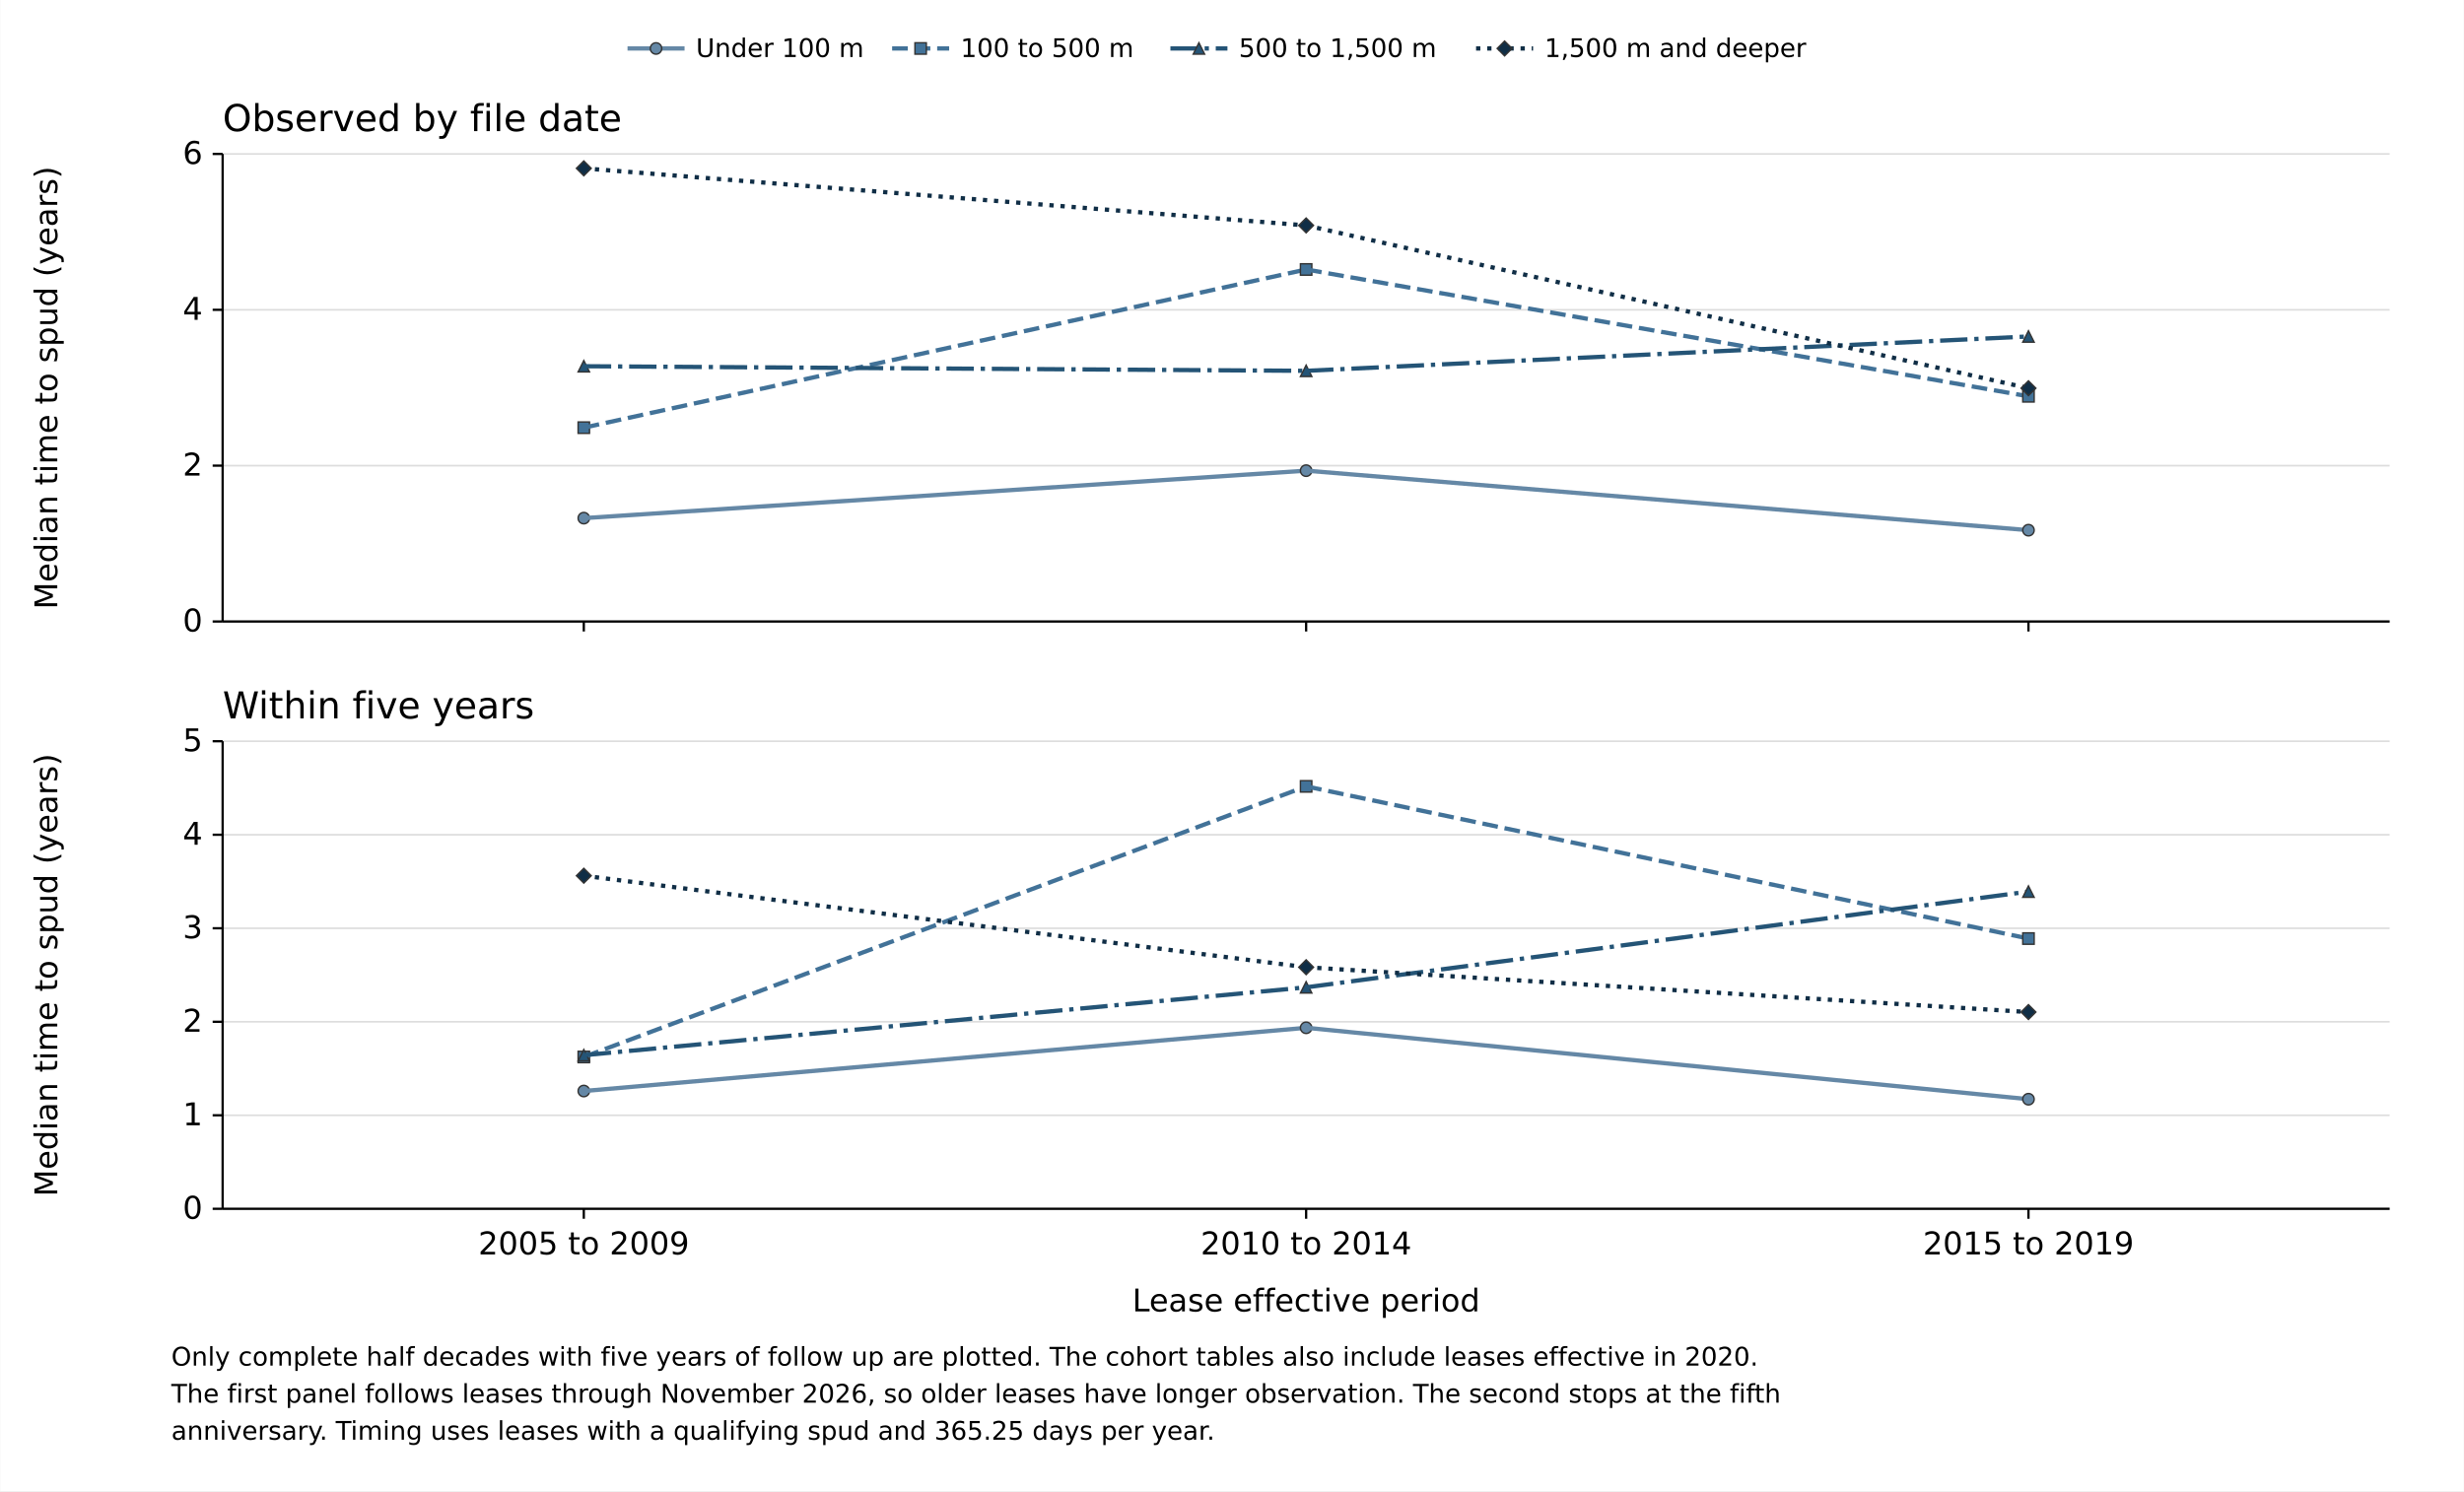
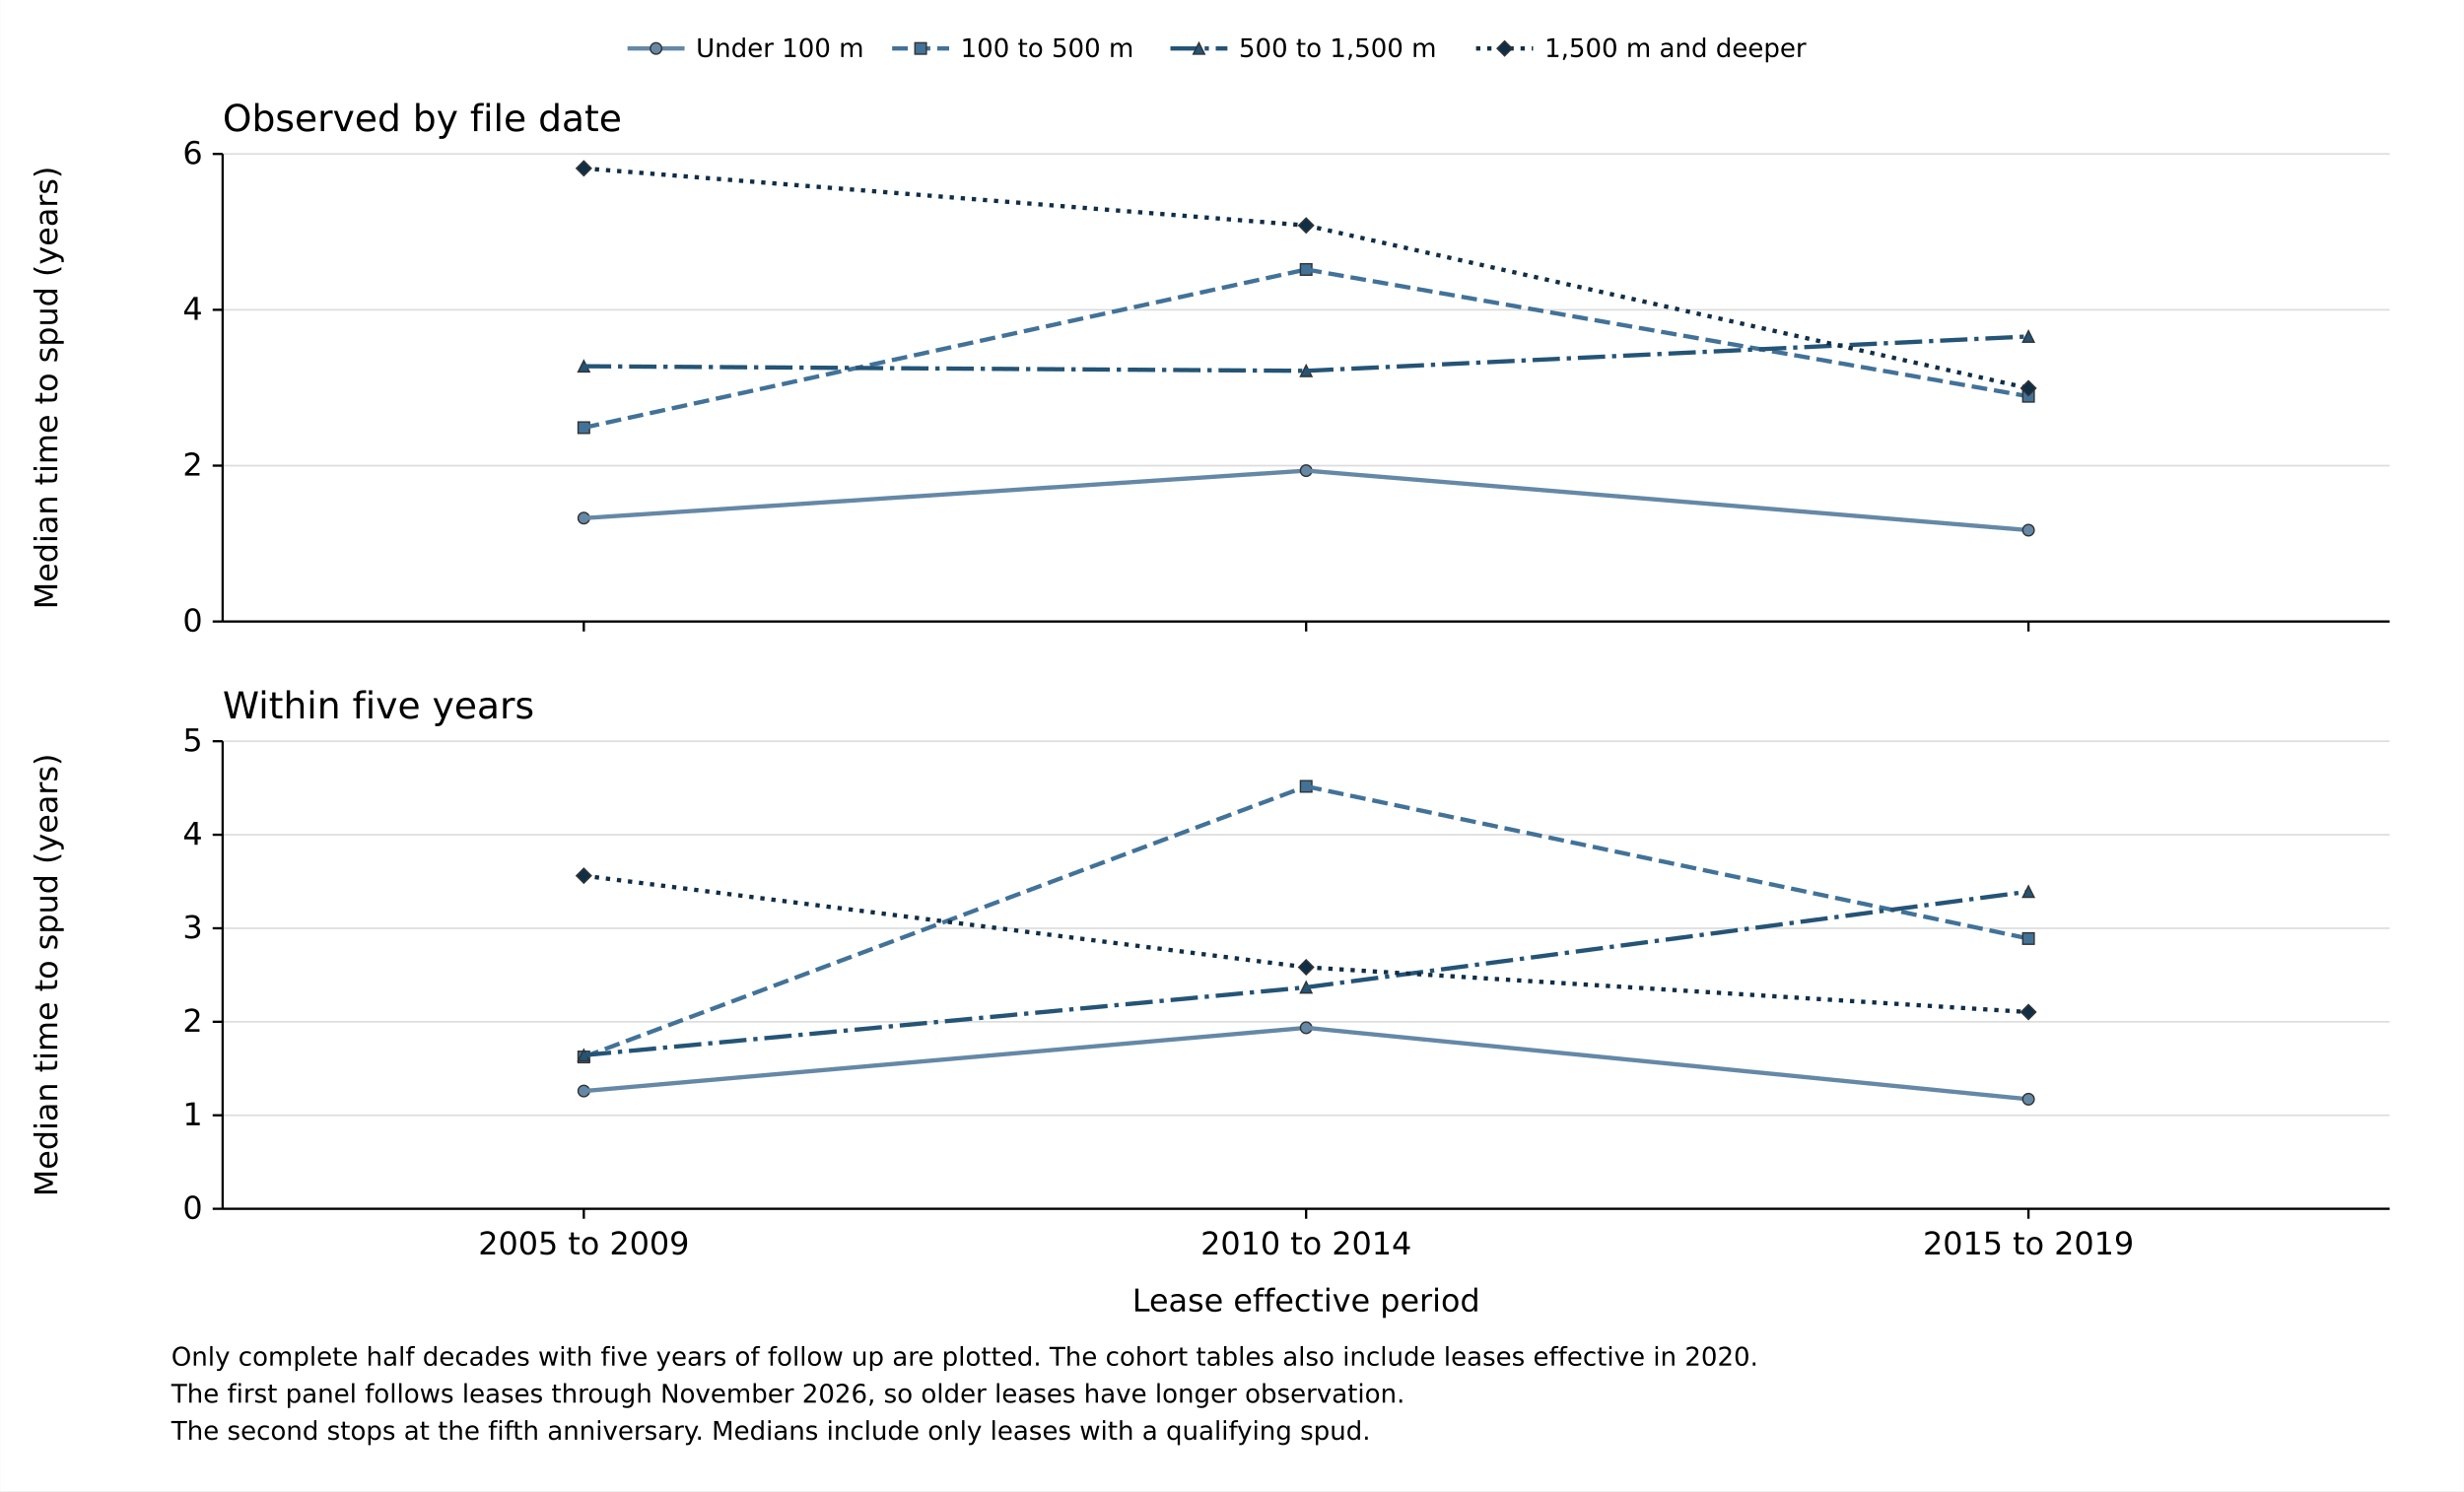
<svg xmlns="http://www.w3.org/2000/svg" viewBox="0 0 864 523" width="960" height="581" role="img" aria-label="Median time to spud (years) by water depth and period (Observed by file date, Within five years)" font-family="'DejaVu Sans','Segoe UI',Arial,sans-serif">
  <rect width="864" height="523" fill="white" />
  <line x1="220" y1="17" x2="240" y2="17" stroke="#6588a6" stroke-width="1.5" stroke-dasharray="none" />
  <circle cx="230" cy="17" r="2" stroke="#333333" stroke-width="0.5" fill="#6588a6" />
  <text x="244" y="20" font-size="9" text-anchor="start">Under 100 m</text>
  <line x1="312.8" y1="17" x2="332.8" y2="17" stroke="#427298" stroke-width="1.5" stroke-dasharray="5.5 2.4" />
  <rect x="320.8" y="15" width="4" height="4" stroke="#333333" stroke-width="0.5" fill="#427298" />
  <text x="336.8" y="20" font-size="9" text-anchor="start">100 to 500 m</text>
  <line x1="410.4" y1="17" x2="430.4" y2="17" stroke="#245476" stroke-width="1.5" stroke-dasharray="9.6 2.4 1.5 2.4" />
  <polygon points="420.40,15.00 422.40,19.00 418.40,19.00" stroke="#333333" stroke-width="0.5" fill="#245476" />
  <text x="434.4" y="20" font-size="9" text-anchor="start">500 to 1,500 m</text>
  <line x1="517.6" y1="17" x2="537.6" y2="17" stroke="#102e46" stroke-width="1.5" stroke-dasharray="1.5 2.4" />
  <polygon points="527.60,14.40 530.20,17.00 527.60,19.60 525.00,17.00" stroke="#333333" stroke-width="0.5" fill="#102e46" />
  <text x="541.6" y="20" font-size="9" text-anchor="start">1,500 m and deeper</text>
  <text x="78" y="46" font-size="13" text-anchor="start">Observed by file date</text>
  <line x1="78" y1="218.0" x2="838" y2="218.0" stroke="#dddddd" stroke-width="0.6" stroke-dasharray="none" />
  <line x1="74.5" y1="218.0" x2="78" y2="218.0" stroke="black" stroke-width="0.8" stroke-dasharray="none" />
  <text x="71" y="221.5" font-size="11" text-anchor="end">0</text>
  <line x1="78" y1="163.33" x2="838" y2="163.33" stroke="#dddddd" stroke-width="0.6" stroke-dasharray="none" />
  <line x1="74.5" y1="163.33" x2="78" y2="163.33" stroke="black" stroke-width="0.8" stroke-dasharray="none" />
  <text x="71" y="166.83" font-size="11" text-anchor="end">2</text>
  <line x1="78" y1="108.67" x2="838" y2="108.67" stroke="#dddddd" stroke-width="0.6" stroke-dasharray="none" />
  <line x1="74.5" y1="108.67" x2="78" y2="108.67" stroke="black" stroke-width="0.8" stroke-dasharray="none" />
  <text x="71" y="112.17" font-size="11" text-anchor="end">4</text>
  <line x1="78" y1="54.0" x2="838" y2="54.0" stroke="#dddddd" stroke-width="0.6" stroke-dasharray="none" />
  <line x1="74.5" y1="54.0" x2="78" y2="54.0" stroke="black" stroke-width="0.8" stroke-dasharray="none" />
  <text x="71" y="57.5" font-size="11" text-anchor="end">6</text>
  <line x1="78" y1="54" x2="78" y2="218" stroke="black" stroke-width="0.8" stroke-dasharray="none" />
  <line x1="78" y1="218" x2="838" y2="218" stroke="black" stroke-width="0.8" stroke-dasharray="none" />
  <text x="20" y="136.0" font-size="11" text-anchor="middle" transform="rotate(-90 20 136.0)">Median time to spud (years)</text>
  <circle cx="204.667" cy="181.74" r="2" stroke="#333333" stroke-width="0.5" fill="#6588a6" />
  <line x1="204.667" y1="181.74" x2="458.0" y2="165.09" stroke="#6588a6" stroke-width="1.5" stroke-dasharray="none" />
  <circle cx="458.0" cy="165.09" r="2" stroke="#333333" stroke-width="0.5" fill="#6588a6" />
  <line x1="458.0" y1="165.09" x2="711.333" y2="185.97" stroke="#6588a6" stroke-width="1.5" stroke-dasharray="none" />
  <circle cx="711.333" cy="185.97" r="2" stroke="#333333" stroke-width="0.5" fill="#6588a6" />
  <rect x="202.667" y="148.01" width="4" height="4" stroke="#333333" stroke-width="0.5" fill="#427298" />
  <line x1="204.667" y1="150.01" x2="458.0" y2="94.52" stroke="#427298" stroke-width="1.5" stroke-dasharray="5.5 2.4" />
  <rect x="456.0" y="92.52" width="4" height="4" stroke="#333333" stroke-width="0.5" fill="#427298" />
  <line x1="458.0" y1="94.52" x2="711.333" y2="139.01" stroke="#427298" stroke-width="1.5" stroke-dasharray="5.5 2.4" />
  <rect x="709.333" y="137.01" width="4" height="4" stroke="#333333" stroke-width="0.5" fill="#427298" />
  <polygon points="204.67,126.46 206.67,130.46 202.67,130.46" stroke="#333333" stroke-width="0.5" fill="#245476" />
  <line x1="204.667" y1="128.46" x2="458.0" y2="130.07" stroke="#245476" stroke-width="1.5" stroke-dasharray="9.6 2.4 1.5 2.4" />
  <polygon points="458.00,128.07 460.00,132.07 456.00,132.07" stroke="#333333" stroke-width="0.5" fill="#245476" />
  <line x1="458.0" y1="130.07" x2="711.333" y2="118.02" stroke="#245476" stroke-width="1.5" stroke-dasharray="9.6 2.4 1.5 2.4" />
  <polygon points="711.33,116.02 713.33,120.02 709.33,120.02" stroke="#333333" stroke-width="0.5" fill="#245476" />
  <polygon points="204.67,56.45 207.27,59.05 204.67,61.65 202.07,59.05" stroke="#333333" stroke-width="0.5" fill="#102e46" />
  <line x1="204.667" y1="59.05" x2="458.0" y2="79.07" stroke="#102e46" stroke-width="1.5" stroke-dasharray="1.5 2.4" />
  <polygon points="458.00,76.47 460.60,79.07 458.00,81.67 455.40,79.07" stroke="#333333" stroke-width="0.5" fill="#102e46" />
  <line x1="458.0" y1="79.07" x2="711.333" y2="136.17" stroke="#102e46" stroke-width="1.5" stroke-dasharray="1.5 2.4" />
  <polygon points="711.33,133.57 713.93,136.17 711.33,138.77 708.73,136.17" stroke="#333333" stroke-width="0.5" fill="#102e46" />
  <line x1="204.667" y1="218" x2="204.667" y2="221.5" stroke="black" stroke-width="0.8" stroke-dasharray="none" />
  <line x1="458.0" y1="218" x2="458.0" y2="221.5" stroke="black" stroke-width="0.8" stroke-dasharray="none" />
  <line x1="711.333" y1="218" x2="711.333" y2="221.5" stroke="black" stroke-width="0.8" stroke-dasharray="none" />
  <text x="78" y="252" font-size="13" text-anchor="start">Within five years</text>
  <line x1="78" y1="424.0" x2="838" y2="424.0" stroke="#dddddd" stroke-width="0.6" stroke-dasharray="none" />
  <line x1="74.5" y1="424.0" x2="78" y2="424.0" stroke="black" stroke-width="0.8" stroke-dasharray="none" />
  <text x="71" y="427.5" font-size="11" text-anchor="end">0</text>
  <line x1="78" y1="391.2" x2="838" y2="391.2" stroke="#dddddd" stroke-width="0.6" stroke-dasharray="none" />
  <line x1="74.5" y1="391.2" x2="78" y2="391.2" stroke="black" stroke-width="0.8" stroke-dasharray="none" />
  <text x="71" y="394.7" font-size="11" text-anchor="end">1</text>
  <line x1="78" y1="358.4" x2="838" y2="358.4" stroke="#dddddd" stroke-width="0.6" stroke-dasharray="none" />
  <line x1="74.5" y1="358.4" x2="78" y2="358.4" stroke="black" stroke-width="0.8" stroke-dasharray="none" />
  <text x="71" y="361.9" font-size="11" text-anchor="end">2</text>
  <line x1="78" y1="325.6" x2="838" y2="325.6" stroke="#dddddd" stroke-width="0.6" stroke-dasharray="none" />
  <line x1="74.5" y1="325.6" x2="78" y2="325.6" stroke="black" stroke-width="0.8" stroke-dasharray="none" />
  <text x="71" y="329.1" font-size="11" text-anchor="end">3</text>
  <line x1="78" y1="292.8" x2="838" y2="292.8" stroke="#dddddd" stroke-width="0.6" stroke-dasharray="none" />
  <line x1="74.5" y1="292.8" x2="78" y2="292.8" stroke="black" stroke-width="0.8" stroke-dasharray="none" />
  <text x="71" y="296.3" font-size="11" text-anchor="end">4</text>
  <line x1="78" y1="260.0" x2="838" y2="260.0" stroke="#dddddd" stroke-width="0.6" stroke-dasharray="none" />
  <line x1="74.5" y1="260.0" x2="78" y2="260.0" stroke="black" stroke-width="0.8" stroke-dasharray="none" />
  <text x="71" y="263.5" font-size="11" text-anchor="end">5</text>
  <line x1="78" y1="260" x2="78" y2="424" stroke="black" stroke-width="0.8" stroke-dasharray="none" />
  <line x1="78" y1="424" x2="838" y2="424" stroke="black" stroke-width="0.8" stroke-dasharray="none" />
  <text x="20" y="342.0" font-size="11" text-anchor="middle" transform="rotate(-90 20 342.0)">Median time to spud (years)</text>
  <circle cx="204.667" cy="382.69" r="2" stroke="#333333" stroke-width="0.5" fill="#6588a6" />
  <line x1="204.667" y1="382.69" x2="458.0" y2="360.51" stroke="#6588a6" stroke-width="1.5" stroke-dasharray="none" />
  <circle cx="458.0" cy="360.51" r="2" stroke="#333333" stroke-width="0.5" fill="#6588a6" />
  <line x1="458.0" y1="360.51" x2="711.333" y2="385.56" stroke="#6588a6" stroke-width="1.5" stroke-dasharray="none" />
  <circle cx="711.333" cy="385.56" r="2" stroke="#333333" stroke-width="0.5" fill="#6588a6" />
  <rect x="202.667" y="368.75" width="4" height="4" stroke="#333333" stroke-width="0.5" fill="#427298" />
  <line x1="204.667" y1="370.75" x2="458.0" y2="275.83" stroke="#427298" stroke-width="1.5" stroke-dasharray="5.5 2.4" />
  <rect x="456.0" y="273.83" width="4" height="4" stroke="#333333" stroke-width="0.5" fill="#427298" />
  <line x1="458.0" y1="275.83" x2="711.333" y2="329.21" stroke="#427298" stroke-width="1.5" stroke-dasharray="5.5 2.4" />
  <rect x="709.333" y="327.21" width="4" height="4" stroke="#333333" stroke-width="0.5" fill="#427298" />
  <polygon points="204.67,368.12 206.67,372.12 202.67,372.12" stroke="#333333" stroke-width="0.5" fill="#245476" />
  <line x1="204.667" y1="370.12" x2="458.0" y2="346.32" stroke="#245476" stroke-width="1.5" stroke-dasharray="9.6 2.4 1.5 2.4" />
  <polygon points="458.00,344.32 460.00,348.32 456.00,348.32" stroke="#333333" stroke-width="0.5" fill="#245476" />
  <line x1="458.0" y1="346.32" x2="711.333" y2="312.74" stroke="#245476" stroke-width="1.5" stroke-dasharray="9.6 2.4 1.5 2.4" />
  <polygon points="711.33,310.74 713.33,314.74 709.33,314.74" stroke="#333333" stroke-width="0.5" fill="#245476" />
  <polygon points="204.67,304.57 207.27,307.17 204.67,309.77 202.07,307.17" stroke="#333333" stroke-width="0.5" fill="#102e46" />
  <line x1="204.667" y1="307.17" x2="458.0" y2="339.27" stroke="#102e46" stroke-width="1.5" stroke-dasharray="1.5 2.4" />
  <polygon points="458.00,336.67 460.60,339.27 458.00,341.87 455.40,339.27" stroke="#333333" stroke-width="0.5" fill="#102e46" />
  <line x1="458.0" y1="339.27" x2="711.333" y2="354.99" stroke="#102e46" stroke-width="1.5" stroke-dasharray="1.5 2.4" />
  <polygon points="711.33,352.39 713.93,354.99 711.33,357.59 708.73,354.99" stroke="#333333" stroke-width="0.5" fill="#102e46" />
  <line x1="204.667" y1="424" x2="204.667" y2="427.5" stroke="black" stroke-width="0.8" stroke-dasharray="none" />
  <text x="204.667" y="440" font-size="11" text-anchor="middle">2005 to 2009</text>
  <line x1="458.0" y1="424" x2="458.0" y2="427.5" stroke="black" stroke-width="0.8" stroke-dasharray="none" />
  <text x="458.0" y="440" font-size="11" text-anchor="middle">2010 to 2014</text>
  <line x1="711.333" y1="424" x2="711.333" y2="427.5" stroke="black" stroke-width="0.8" stroke-dasharray="none" />
  <text x="711.333" y="440" font-size="11" text-anchor="middle">2015 to 2019</text>
  <text x="458.0" y="460" font-size="11" text-anchor="middle">Lease effective period</text>
  <text x="60" y="479" font-size="9" text-anchor="start">Only complete half decades with five years of follow up are plotted. The cohort tables also include leases effective in 2020.</text>
-   <text x="60" y="492" font-size="9" text-anchor="start">The first panel follows leases through November 2026, so older leases have longer observation. The second stops at the fifth</text>
-   <text x="60" y="505" font-size="9" text-anchor="start">anniversary. Timing uses leases with a qualifying spud and 365.25 days per year.</text>
+   <text x="60" y="492" font-size="9" text-anchor="start">The first panel follows leases through November 2026, so older leases have longer observation.</text>
+   <text x="60" y="505" font-size="9" text-anchor="start">The second stops at the fifth anniversary. Medians include only leases with a qualifying spud.</text>
</svg>
